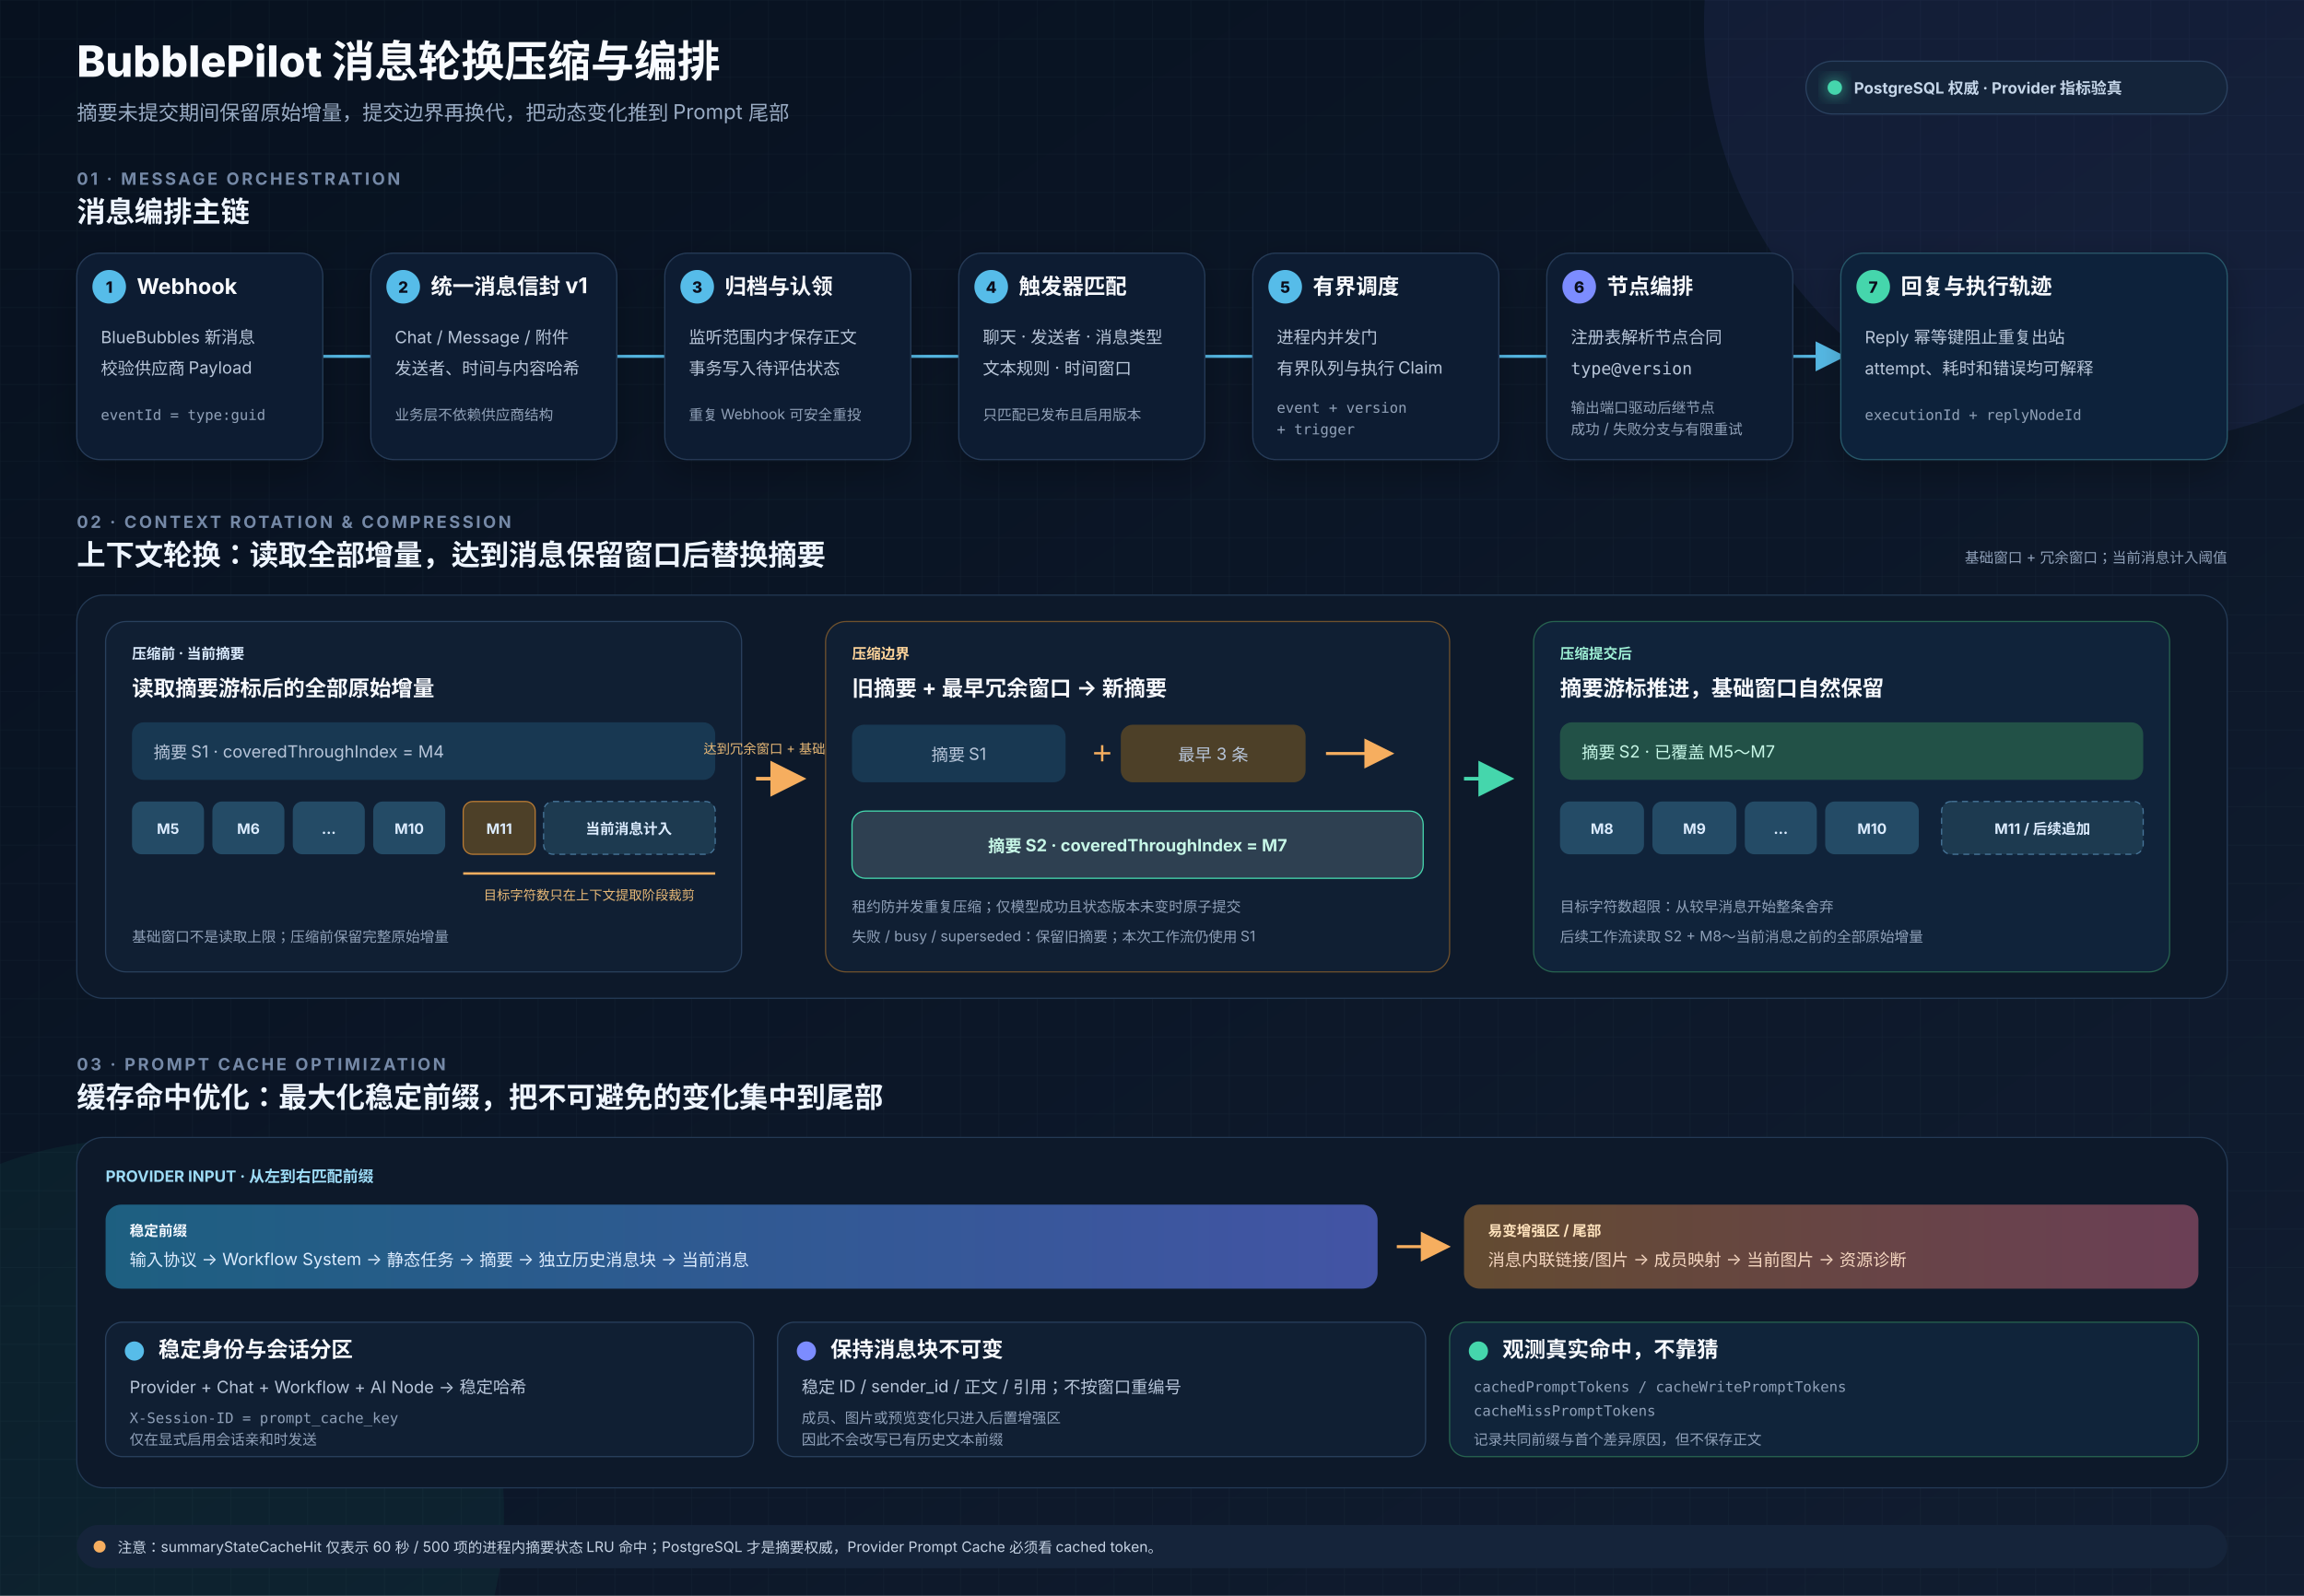
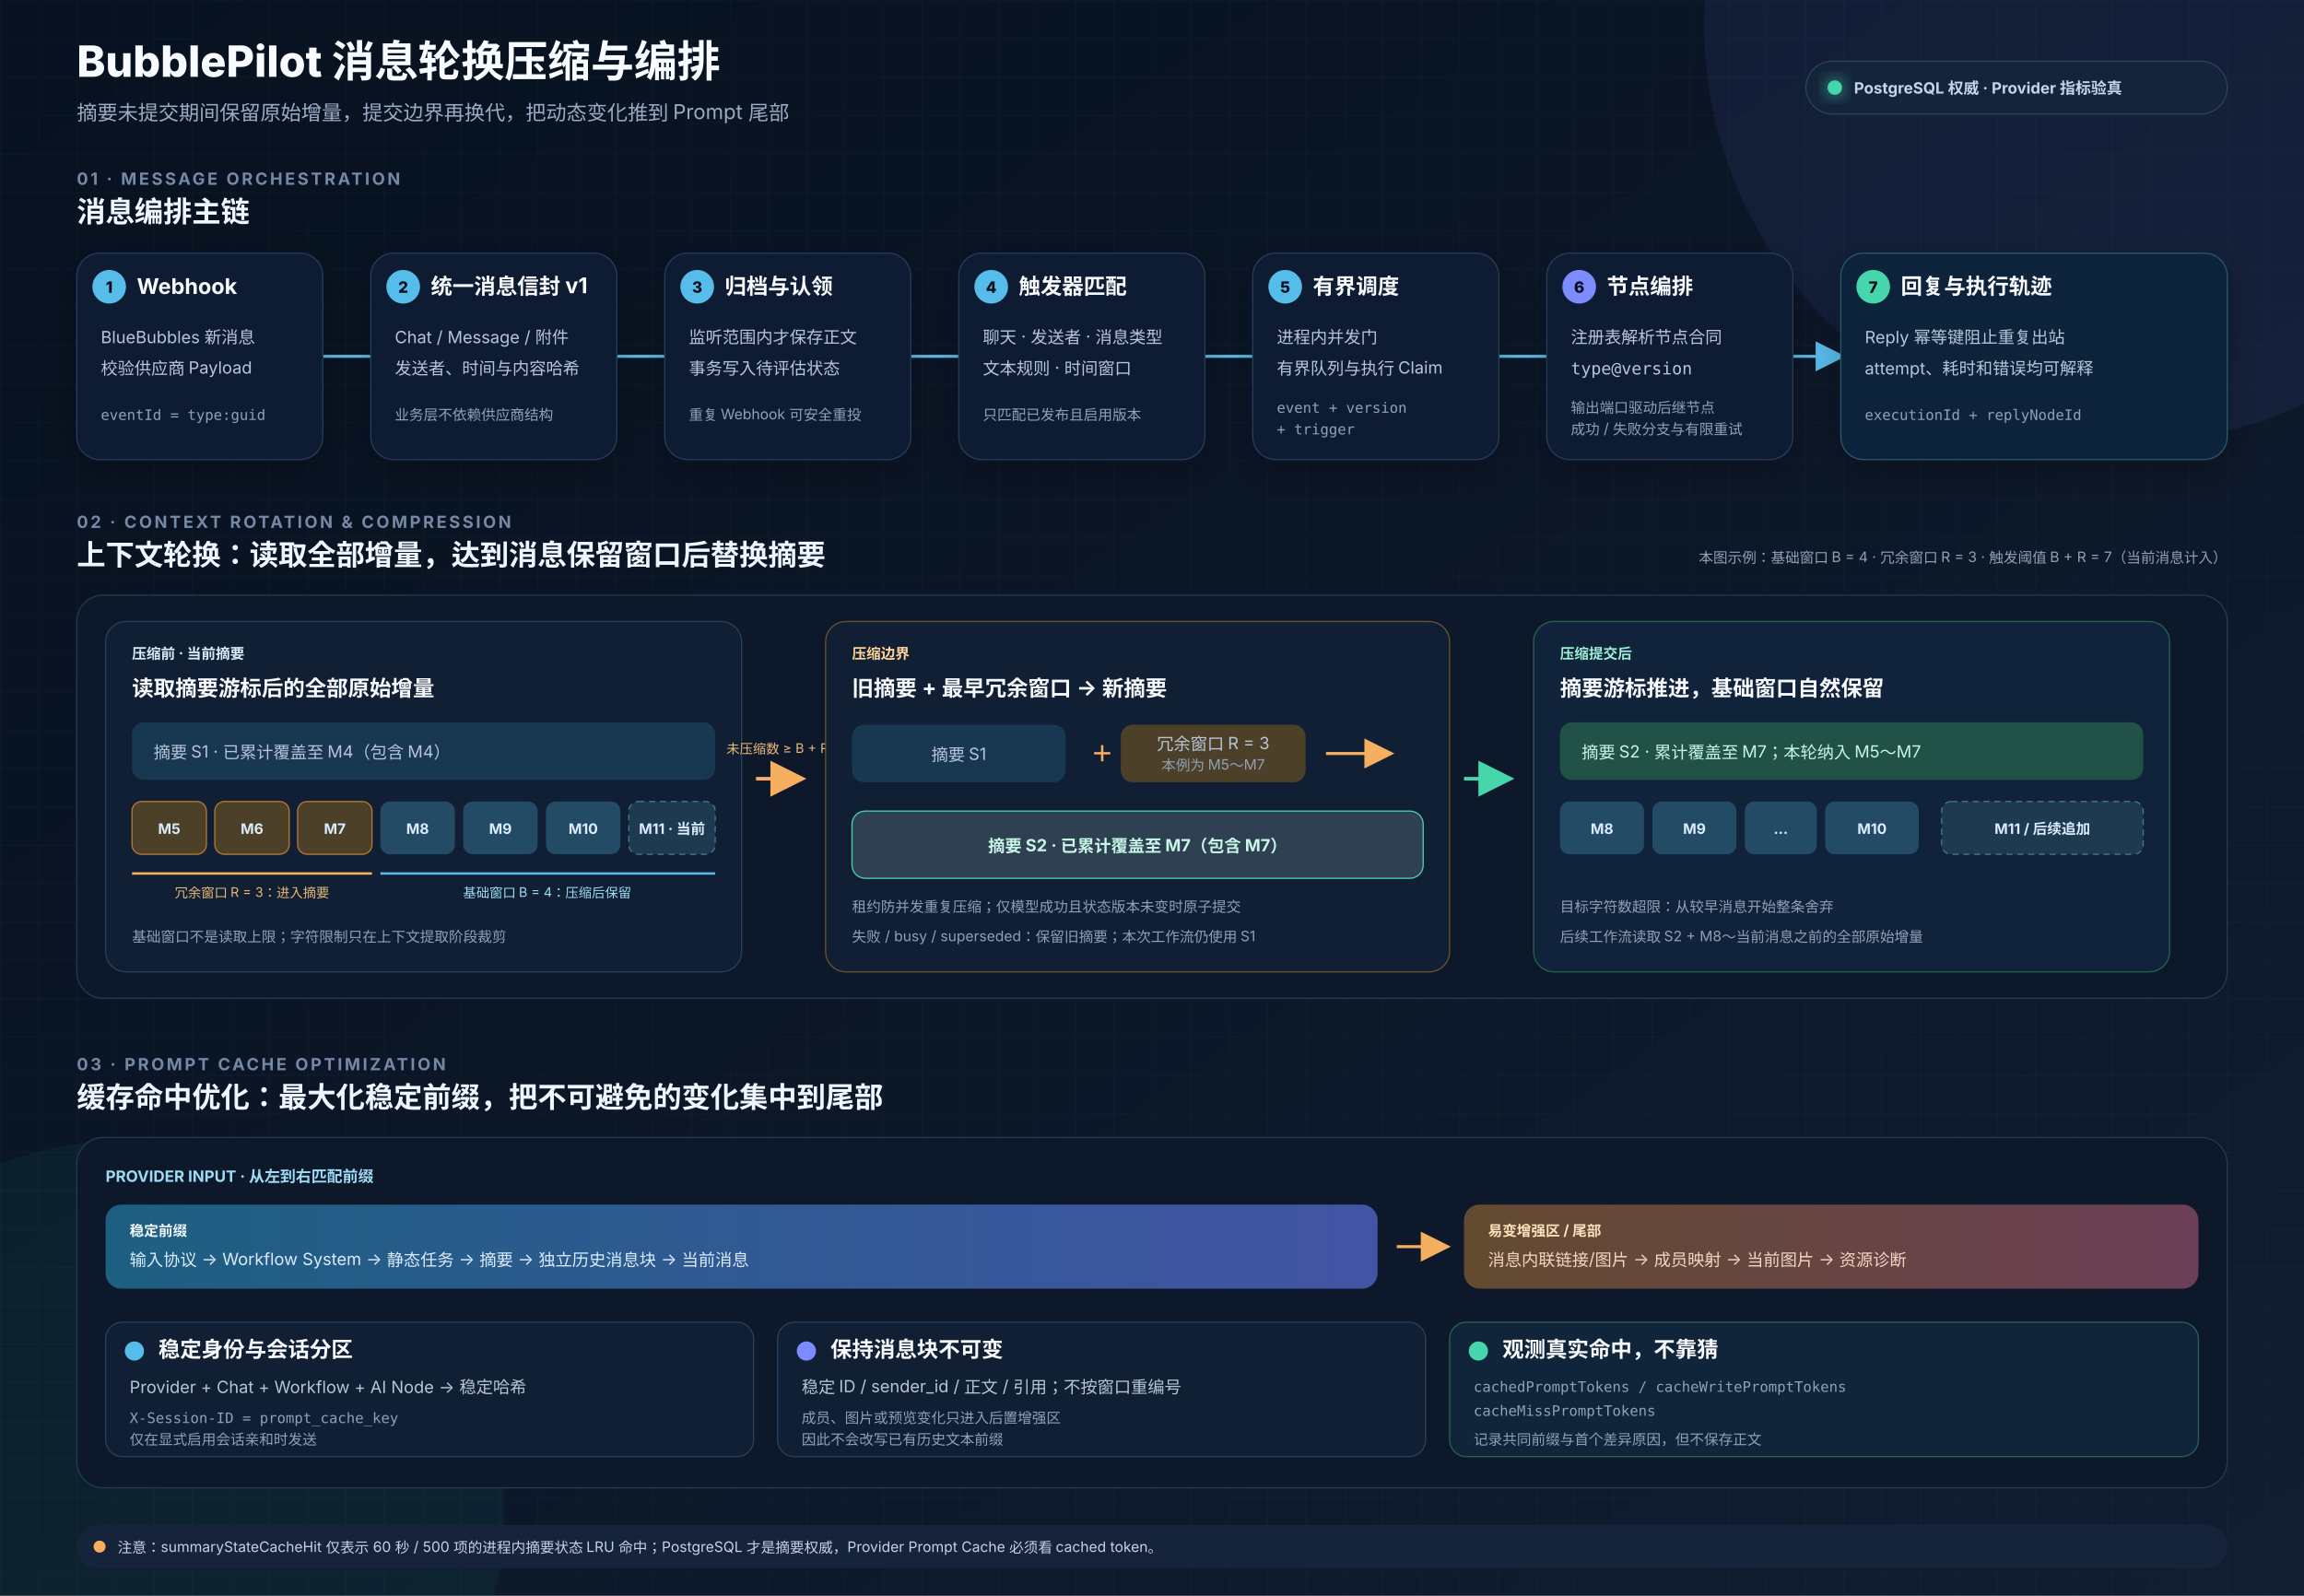
<svg xmlns="http://www.w3.org/2000/svg" width="1920" height="1330" viewBox="0 0 1920 1330" role="img" aria-labelledby="title desc">
  <defs>
    <linearGradient id="background" x1="0" y1="0" x2="1" y2="1">
      <stop offset="0" stop-color="#07111f" />
      <stop offset="0.55" stop-color="#0c1728" />
      <stop offset="1" stop-color="#111d31" />
    </linearGradient>
    <linearGradient id="stablePrefix" x1="0" y1="0" x2="1" y2="0">
      <stop offset="0" stop-color="#1d5f80" />
      <stop offset="1" stop-color="#4354a5" />
    </linearGradient>
    <linearGradient id="dynamicTail" x1="0" y1="0" x2="1" y2="0">
      <stop offset="0" stop-color="#634b31" />
      <stop offset="1" stop-color="#6b3f56" />
    </linearGradient>
    <pattern id="grid" width="32" height="32" patternUnits="userSpaceOnUse">
      <path d="M32 0H0V32" fill="none" stroke="#8fa6c6" stroke-opacity=".055" />
    </pattern>
    <filter id="shadow" x="-20%" y="-30%" width="140%" height="170%">
      <feDropShadow dx="0" dy="10" stdDeviation="14" flood-color="#000" flood-opacity=".24" />
    </filter>
    <filter id="glow" x="-60%" y="-60%" width="220%" height="220%">
      <feGaussianBlur stdDeviation="7" result="blur" />
      <feMerge>
        <feMergeNode in="blur" />
        <feMergeNode in="SourceGraphic" />
      </feMerge>
    </filter>
    <marker id="arrowBlue" markerWidth="10" markerHeight="10" refX="8" refY="5" orient="auto" viewBox="0 0 10 10">
      <path d="M0 0L10 5L0 10Z" fill="#57bce9" />
    </marker>
    <marker id="arrowGreen" markerWidth="10" markerHeight="10" refX="8" refY="5" orient="auto" viewBox="0 0 10 10">
      <path d="M0 0L10 5L0 10Z" fill="#45d6ac" />
    </marker>
    <marker id="arrowOrange" markerWidth="10" markerHeight="10" refX="8" refY="5" orient="auto" viewBox="0 0 10 10">
      <path d="M0 0L10 5L0 10Z" fill="#f6ae5f" />
    </marker>
    <style>
      text { font-family: Inter, "PingFang SC", "Microsoft YaHei", sans-serif; }
      .section { fill:#eef5ff; font-size:24px; font-weight:700; }
      .eyebrow { fill:#7589a7; font-size:14px; font-weight:700; letter-spacing:2px; }
      .card-title { fill:#f7f9fd; font-size:18px; font-weight:700; }
      .body { fill:#b7c5d9; font-size:14px; }
      .small { fill:#8fa0b8; font-size:12px; }
      .tiny { fill:#8192aa; font-size:11px; }
      .code { font-family:"SFMono-Regular", Consolas, monospace; }
      .chip { fill:#dcecff; font-size:12px; font-weight:700; }
      .number { fill:#07111f; font-size:13px; font-weight:800; }
      .line { fill:none; stroke:#57bce9; stroke-width:2.5; stroke-linecap:round; stroke-linejoin:round; }
    </style>
  </defs>
  <rect width="1920" height="1330" fill="url(#background)" />
  <rect width="1920" height="1330" fill="url(#grid)" />
  <circle cx="1770" cy="20" r="350" fill="#5868d8" opacity=".10" />
  <circle cx="110" cy="1260" r="310" fill="#18a985" opacity=".08" />
  <text x="64" y="64" fill="#f8fbff" font-size="36" font-weight="800">BubblePilot 消息轮换压缩与编排</text>
  <text x="64" y="100" fill="#9aacc4" font-size="17">摘要未提交期间保留原始增量，提交边界再换代，把动态变化推到 Prompt 尾部</text>
  <g transform="translate(1505 51)">
    <rect width="351" height="44" rx="22" fill="#14243a" stroke="#2a415f" />
    <circle cx="24" cy="22" r="6" fill="#45d6ac" filter="url(#glow)" />
    <text x="40" y="27" fill="#c5d6e9" font-size="13" font-weight="700">PostgreSQL 权威 · Provider 指标验真</text>
  </g>
  <text x="64" y="154" class="eyebrow">01 · MESSAGE ORCHESTRATION</text>
  <text x="64" y="185" class="section">消息编排主链</text>
  <g transform="translate(64 211)">
    <path d="M205 86H244M450 86H489M695 86H734M940 86H979M1185 86H1224M1430 86H1469" class="line" marker-end="url(#arrowBlue)" />
    <g filter="url(#shadow)">
      <rect width="205" height="172" rx="19" fill="#101e32" stroke="#263b58" />
      <circle cx="27" cy="28" r="14" fill="#57bce9" />
      <text x="27" y="33" text-anchor="middle" class="number">1</text>
      <text x="50" y="34" class="card-title">Webhook</text>
      <text x="20" y="75" class="body">BlueBubbles 新消息</text>
      <text x="20" y="101" class="body">校验供应商 Payload</text>
      <text x="20" y="139" class="small code">eventId = type:guid</text>
    </g>
    <g transform="translate(245)" filter="url(#shadow)">
      <rect width="205" height="172" rx="19" fill="#101e32" stroke="#263b58" />
      <circle cx="27" cy="28" r="14" fill="#57bce9" />
      <text x="27" y="33" text-anchor="middle" class="number">2</text>
      <text x="50" y="34" class="card-title">统一消息信封 v1</text>
      <text x="20" y="75" class="body">Chat / Message / 附件</text>
      <text x="20" y="101" class="body">发送者、时间与内容哈希</text>
      <text x="20" y="139" class="small">业务层不依赖供应商结构</text>
    </g>
    <g transform="translate(490)" filter="url(#shadow)">
      <rect width="205" height="172" rx="19" fill="#101e32" stroke="#263b58" />
      <circle cx="27" cy="28" r="14" fill="#57bce9" />
      <text x="27" y="33" text-anchor="middle" class="number">3</text>
      <text x="50" y="34" class="card-title">归档与认领</text>
      <text x="20" y="75" class="body">监听范围内才保存正文</text>
      <text x="20" y="101" class="body">事务写入待评估状态</text>
      <text x="20" y="139" class="small">重复 Webhook 可安全重投</text>
    </g>
    <g transform="translate(735)" filter="url(#shadow)">
      <rect width="205" height="172" rx="19" fill="#101e32" stroke="#263b58" />
      <circle cx="27" cy="28" r="14" fill="#57bce9" />
      <text x="27" y="33" text-anchor="middle" class="number">4</text>
      <text x="50" y="34" class="card-title">触发器匹配</text>
      <text x="20" y="75" class="body">聊天 · 发送者 · 消息类型</text>
      <text x="20" y="101" class="body">文本规则 · 时间窗口</text>
      <text x="20" y="139" class="small">只匹配已发布且启用版本</text>
    </g>
    <g transform="translate(980)" filter="url(#shadow)">
      <rect width="205" height="172" rx="19" fill="#101e32" stroke="#263b58" />
      <circle cx="27" cy="28" r="14" fill="#57bce9" />
      <text x="27" y="33" text-anchor="middle" class="number">5</text>
      <text x="50" y="34" class="card-title">有界调度</text>
      <text x="20" y="75" class="body">进程内并发门</text>
      <text x="20" y="101" class="body">有界队列与执行 Claim</text>
      <text x="20" y="133" class="small code">event + version</text>
      <text x="20" y="151" class="small code">+ trigger</text>
    </g>
    <g transform="translate(1225)" filter="url(#shadow)">
      <rect width="205" height="172" rx="19" fill="#101e32" stroke="#263b58" />
      <circle cx="27" cy="28" r="14" fill="#7c8cff" />
      <text x="27" y="33" text-anchor="middle" class="number">6</text>
      <text x="50" y="34" class="card-title">节点编排</text>
      <text x="20" y="75" class="body">注册表解析节点合同</text>
      <text x="20" y="101" class="body code">type@version</text>
      <text x="20" y="133" class="small">输出端口驱动后继节点</text>
      <text x="20" y="151" class="small">成功 / 失败分支与有限重试</text>
    </g>
    <g transform="translate(1470)" filter="url(#shadow)">
      <rect width="322" height="172" rx="19" fill="#10243a" stroke="#27586a" />
      <circle cx="27" cy="28" r="14" fill="#45d6ac" />
      <text x="27" y="33" text-anchor="middle" class="number">7</text>
      <text x="50" y="34" class="card-title">回复与执行轨迹</text>
      <text x="20" y="75" class="body">Reply 幂等键阻止重复出站</text>
      <text x="20" y="101" class="body">attempt、耗时和错误均可解释</text>
      <text x="20" y="139" class="small code">executionId + replyNodeId</text>
    </g>
  </g>
  <text x="64" y="440" class="eyebrow">02 · CONTEXT ROTATION &amp; COMPRESSION</text>
  <text x="64" y="471" class="section">上下文轮换：读取全部增量，达到消息保留窗口后替换摘要</text>
-   <text x="1856" y="469" text-anchor="end" class="small">基础窗口 + 冗余窗口；当前消息计入阈值</text>
+   <text x="1856" y="469" text-anchor="end" class="small">本图示例：基础窗口 B = 4 · 冗余窗口 R = 3 · 触发阈值 B + R = 7（当前消息计入）</text>
  <g transform="translate(64 496)">
    <rect width="1792" height="336" rx="22" fill="#0d192a" stroke="#233954" />
    <g transform="translate(24 22)">
      <rect width="530" height="292" rx="17" fill="#101f33" stroke="#29405d" />
      <text x="22" y="31" class="chip">压缩前 · 当前摘要</text>
      <text x="22" y="62" class="card-title">读取摘要游标后的全部原始增量</text>
      <g transform="translate(22 84)">
        <rect width="486" height="48" rx="10" fill="#183852" />
-         <text x="18" y="30" class="body">摘要 S1 · coveredThroughIndex = M4</text>
+         <text x="18" y="30" class="body">摘要 S1 · 已累计覆盖至 M4（包含 M4）</text>
        <g transform="translate(0 66)">
-           <rect width="60" height="44" rx="8" fill="#244b66" />
-           <text x="30" y="27" text-anchor="middle" class="chip">M5</text>
-           <rect x="67" width="60" height="44" rx="8" fill="#244b66" />
-           <text x="97" y="27" text-anchor="middle" class="chip">M6</text>
-           <rect x="134" width="60" height="44" rx="8" fill="#244b66" />
-           <text x="164" y="27" text-anchor="middle" class="chip">…</text>
-           <rect x="201" width="60" height="44" rx="8" fill="#244b66" />
-           <text x="231" y="27" text-anchor="middle" class="chip">M10</text>
-           <rect x="276" width="60" height="44" rx="8" fill="#4d4028" stroke="#b77a34" />
-           <text x="306" y="27" text-anchor="middle" class="chip">M11</text>
-           <rect x="343" width="143" height="44" rx="8" fill="#1d3a50" stroke="#47769a" stroke-dasharray="5 4" />
-           <text x="414" y="27" text-anchor="middle" class="chip">当前消息计入</text>
+           <rect width="62" height="44" rx="8" fill="#4d4028" stroke="#b77a34" />
+           <text x="31" y="27" text-anchor="middle" class="chip">M5</text>
+           <rect x="69" width="62" height="44" rx="8" fill="#4d4028" stroke="#b77a34" />
+           <text x="100" y="27" text-anchor="middle" class="chip">M6</text>
+           <rect x="138" width="62" height="44" rx="8" fill="#4d4028" stroke="#b77a34" />
+           <text x="169" y="27" text-anchor="middle" class="chip">M7</text>
+           <rect x="207" width="62" height="44" rx="8" fill="#244b66" />
+           <text x="238" y="27" text-anchor="middle" class="chip">M8</text>
+           <rect x="276" width="62" height="44" rx="8" fill="#244b66" />
+           <text x="307" y="27" text-anchor="middle" class="chip">M9</text>
+           <rect x="345" width="62" height="44" rx="8" fill="#244b66" />
+           <text x="376" y="27" text-anchor="middle" class="chip">M10</text>
+           <rect x="414" width="72" height="44" rx="8" fill="#1d3a50" stroke="#47769a" stroke-dasharray="5 4" />
+           <text x="450" y="27" text-anchor="middle" class="chip">M11 · 当前</text>
        </g>
-         <path d="M276 126H486" fill="none" stroke="#f6ae5f" stroke-width="2" />
-         <text x="381" y="148" text-anchor="middle" fill="#e7b876" font-size="11">目标字符数只在上下文提取阶段裁剪</text>
-       </g>
-       <text x="22" y="267" class="small">基础窗口不是读取上限；压缩前保留完整原始增量</text>
+         <path d="M0 126H200" fill="none" stroke="#f6ae5f" stroke-width="2" />
+         <text x="100" y="146" text-anchor="middle" fill="#e7b876" font-size="11">冗余窗口 R = 3：进入摘要</text>
+         <path d="M207 126H486" fill="none" stroke="#57bce9" stroke-width="2" />
+         <text x="346" y="146" text-anchor="middle" fill="#9ddcf7" font-size="11">基础窗口 B = 4：压缩后保留</text>
+       </g>
+       <text x="22" y="267" class="small">基础窗口不是读取上限；字符限制只在上下文提取阶段裁剪</text>
    </g>
    <path d="M566 153H602" fill="none" stroke="#f6ae5f" stroke-width="3" marker-end="url(#arrowOrange)" />
-     <text x="584" y="132" text-anchor="middle" fill="#e7b876" font-size="11">达到冗余窗口 + 基础窗口</text>
+     <text x="584" y="132" text-anchor="middle" fill="#e7b876" font-size="11">未压缩数 ≥ B + R</text>
    <g transform="translate(624 22)">
      <rect width="520" height="292" rx="17" fill="#101f33" stroke="#6f512d" />
      <text x="22" y="31" fill="#ffd49a" font-size="12" font-weight="700">压缩边界</text>
      <text x="22" y="62" class="card-title">旧摘要 + 最早冗余窗口 → 新摘要</text>
      <g transform="translate(22 86)">
        <rect width="178" height="48" rx="10" fill="#183852" />
        <text x="89" y="30" text-anchor="middle" class="body">摘要 S1</text>
        <text x="199" y="31" fill="#f6ae5f" font-size="19" font-weight="800">＋</text>
        <rect x="224" width="154" height="48" rx="10" fill="#4d4028" />
-         <text x="301" y="30" text-anchor="middle" class="body">最早 3 条</text>
+         <text x="301" y="21" text-anchor="middle" class="body">冗余窗口 R = 3</text>
+         <text x="301" y="38" text-anchor="middle" class="small">本例为 M5～M7</text>
        <path d="M395 24H447" fill="none" stroke="#f6ae5f" stroke-width="2.5" marker-end="url(#arrowOrange)" />
        <rect y="72" width="476" height="56" rx="11" fill="#2e4051" stroke="#45d6ac" />
-         <text x="238" y="106" text-anchor="middle" fill="#c7f7e7" font-size="14" font-weight="700">摘要 S2 · coveredThroughIndex = M7</text>
+         <text x="238" y="106" text-anchor="middle" fill="#c7f7e7" font-size="14" font-weight="700">摘要 S2 · 已累计覆盖至 M7（包含 M7）</text>
      </g>
      <text x="22" y="242" class="small">租约防并发重复压缩；仅模型成功且状态版本未变时原子提交</text>
      <text x="22" y="267" class="small">失败 / busy / superseded：保留旧摘要；本次工作流仍使用 S1</text>
    </g>
    <path d="M1156 153H1192" fill="none" stroke="#45d6ac" stroke-width="3" marker-end="url(#arrowGreen)" />
    <g transform="translate(1214 22)">
      <rect width="530" height="292" rx="17" fill="#10233a" stroke="#27634f" />
      <text x="22" y="31" fill="#9ef0d5" font-size="12" font-weight="700">压缩提交后</text>
      <text x="22" y="62" class="card-title">摘要游标推进，基础窗口自然保留</text>
      <g transform="translate(22 84)">
        <rect width="486" height="48" rx="10" fill="#225147" />
-         <text x="18" y="30" fill="#c7f7e7" font-size="14">摘要 S2 · 已覆盖 M5～M7</text>
+         <text x="18" y="30" fill="#c7f7e7" font-size="14">摘要 S2 · 累计覆盖至 M7；本轮纳入 M5～M7</text>
        <g transform="translate(0 66)">
          <rect width="70" height="44" rx="8" fill="#244b66" />
          <text x="35" y="27" text-anchor="middle" class="chip">M8</text>
          <rect x="77" width="70" height="44" rx="8" fill="#244b66" />
          <text x="112" y="27" text-anchor="middle" class="chip">M9</text>
          <rect x="154" width="60" height="44" rx="8" fill="#244b66" />
          <text x="184" y="27" text-anchor="middle" class="chip">…</text>
          <rect x="221" width="78" height="44" rx="8" fill="#244b66" />
          <text x="260" y="27" text-anchor="middle" class="chip">M10</text>
          <rect x="318" width="168" height="44" rx="8" fill="#1d3a50" stroke="#47769a" stroke-dasharray="5 4" />
          <text x="402" y="27" text-anchor="middle" class="chip">M11 / 后续追加</text>
        </g>
      </g>
      <text x="22" y="242" class="small">目标字符数超限：从较早消息开始整条舍弃</text>
      <text x="22" y="267" class="small">后续工作流读取 S2 + M8～当前消息之前的全部原始增量</text>
    </g>
  </g>
  <text x="64" y="892" class="eyebrow">03 · PROMPT CACHE OPTIMIZATION</text>
  <text x="64" y="923" class="section">缓存命中优化：最大化稳定前缀，把不可避免的变化集中到尾部</text>
  <g transform="translate(64 948)">
    <rect width="1792" height="292" rx="22" fill="#0d192a" stroke="#233954" />
    <g transform="translate(24 22)">
      <text x="0" y="15" fill="#9ddcf7" font-size="13" font-weight="700">PROVIDER INPUT · 从左到右匹配前缀</text>
      <g transform="translate(0 34)">
        <rect width="1060" height="70" rx="13" fill="url(#stablePrefix)" />
        <text x="20" y="26" fill="#f3f8ff" font-size="12" font-weight="700">稳定前缀</text>
        <text x="20" y="51" fill="#dcecff" font-size="14">输入协议 → Workflow System → 静态任务 → 摘要 → 独立历史消息块 → 当前消息</text>
        <path d="M1076 35H1116" fill="none" stroke="#f6ae5f" stroke-width="2.5" marker-end="url(#arrowOrange)" />
        <rect x="1132" width="612" height="70" rx="13" fill="url(#dynamicTail)" />
        <text x="1152" y="26" fill="#ffe3bd" font-size="12" font-weight="700">易变增强区 / 尾部</text>
        <text x="1152" y="51" fill="#f5d6c0" font-size="14">消息内联链接/图片 → 成员映射 → 当前图片 → 资源诊断</text>
      </g>
      <g transform="translate(0 132)">
        <rect width="540" height="112" rx="14" fill="#101f33" stroke="#29405d" />
        <circle cx="24" cy="24" r="8" fill="#57bce9" />
        <text x="44" y="29" class="card-title">稳定身份与会话分区</text>
        <text x="20" y="59" class="body">Provider + Chat + Workflow + AI Node → 稳定哈希</text>
        <text x="20" y="84" class="small code">X-Session-ID = prompt_cache_key</text>
        <text x="20" y="102" class="small">仅在显式启用会话亲和时发送</text>
        <rect x="560" width="540" height="112" rx="14" fill="#101f33" stroke="#29405d" />
        <circle cx="584" cy="24" r="8" fill="#7c8cff" />
        <text x="604" y="29" class="card-title">保持消息块不可变</text>
        <text x="580" y="59" class="body">稳定 ID / sender_id / 正文 / 引用；不按窗口重编号</text>
        <text x="580" y="84" class="small">成员、图片或预览变化只进入后置增强区</text>
        <text x="580" y="102" class="small">因此不会改写已有历史文本前缀</text>
        <rect x="1120" width="624" height="112" rx="14" fill="#10243a" stroke="#27634f" />
        <circle cx="1144" cy="24" r="8" fill="#45d6ac" />
        <text x="1164" y="29" class="card-title">观测真实命中，不靠猜</text>
        <text x="1140" y="58" class="small code">cachedPromptTokens / cacheWritePromptTokens</text>
        <text x="1140" y="78" class="small code">cacheMissPromptTokens</text>
        <text x="1140" y="102" class="small">记录共同前缀与首个差异原因，但不保存正文</text>
      </g>
    </g>
  </g>
  <g transform="translate(64 1271)">
    <rect width="1792" height="36" rx="18" fill="#15243a" />
    <circle cx="19" cy="18" r="5" fill="#f6ae5f" />
    <text x="34" y="23" fill="#c6d3e4" font-size="12">
      注意：summaryStateCacheHit 仅表示 60 秒 / 500 项的进程内摘要状态 LRU 命中；PostgreSQL 才是摘要权威，Provider Prompt Cache 必须看 cached token。
    </text>
  </g>
</svg>
